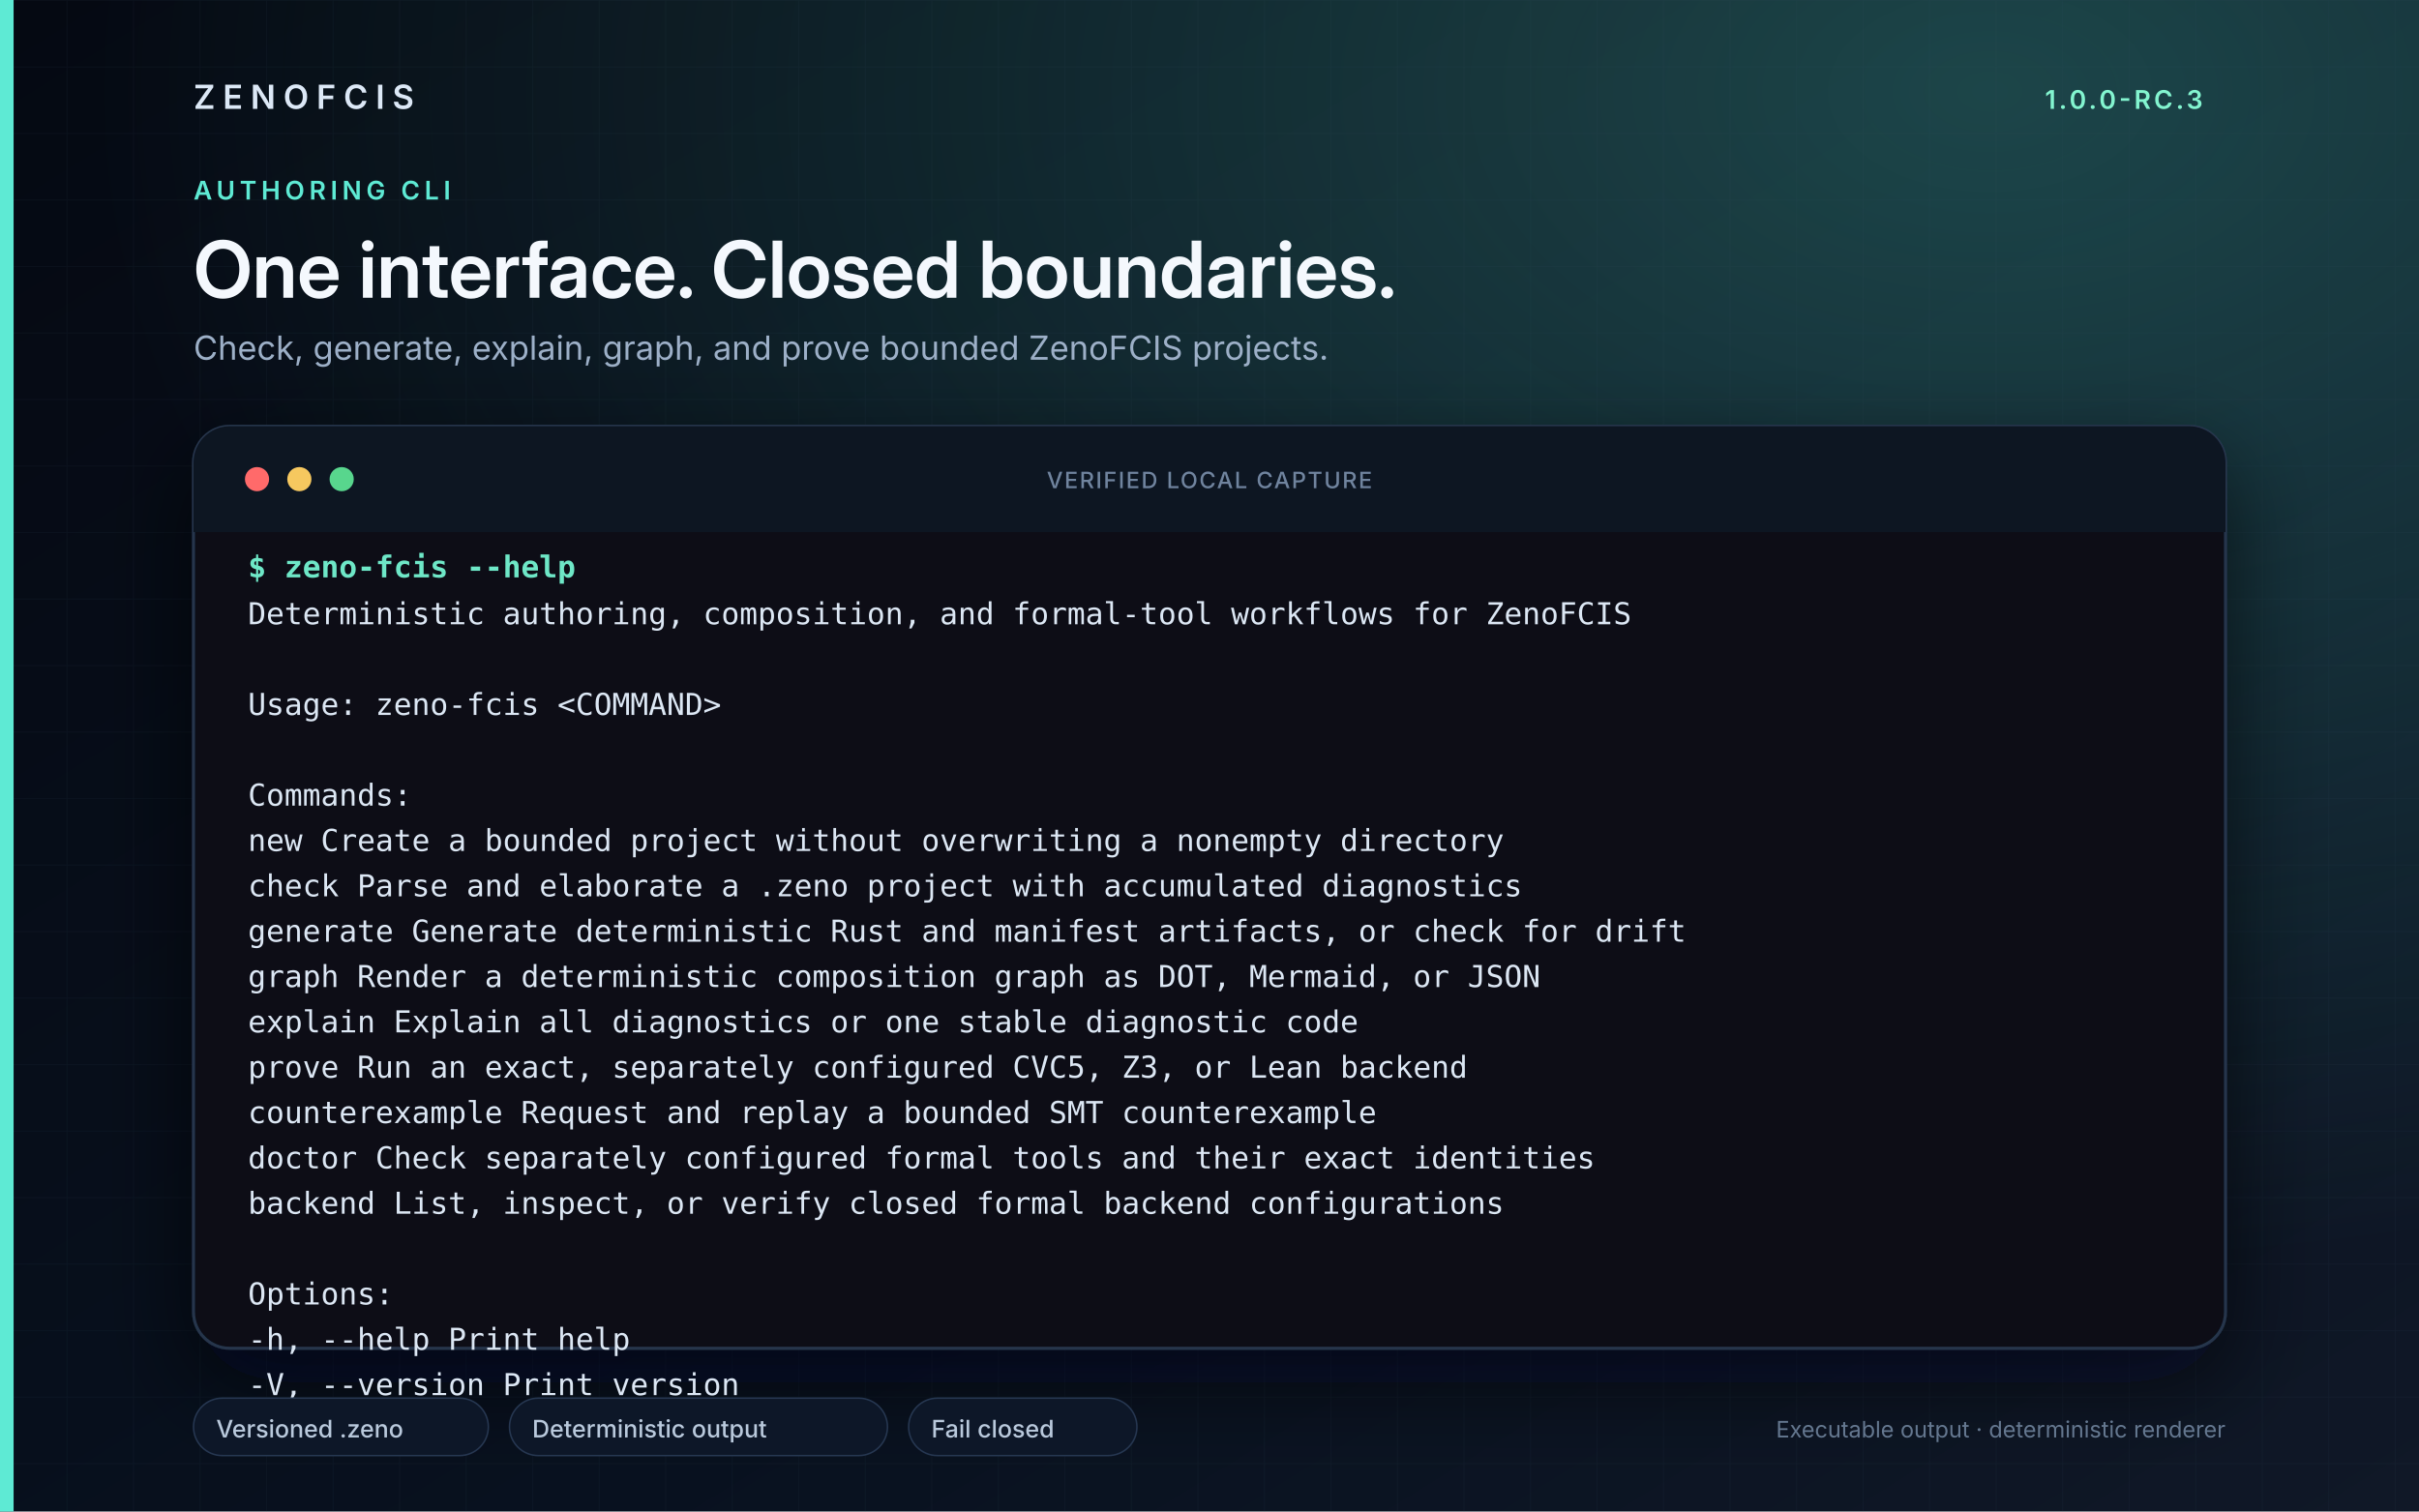
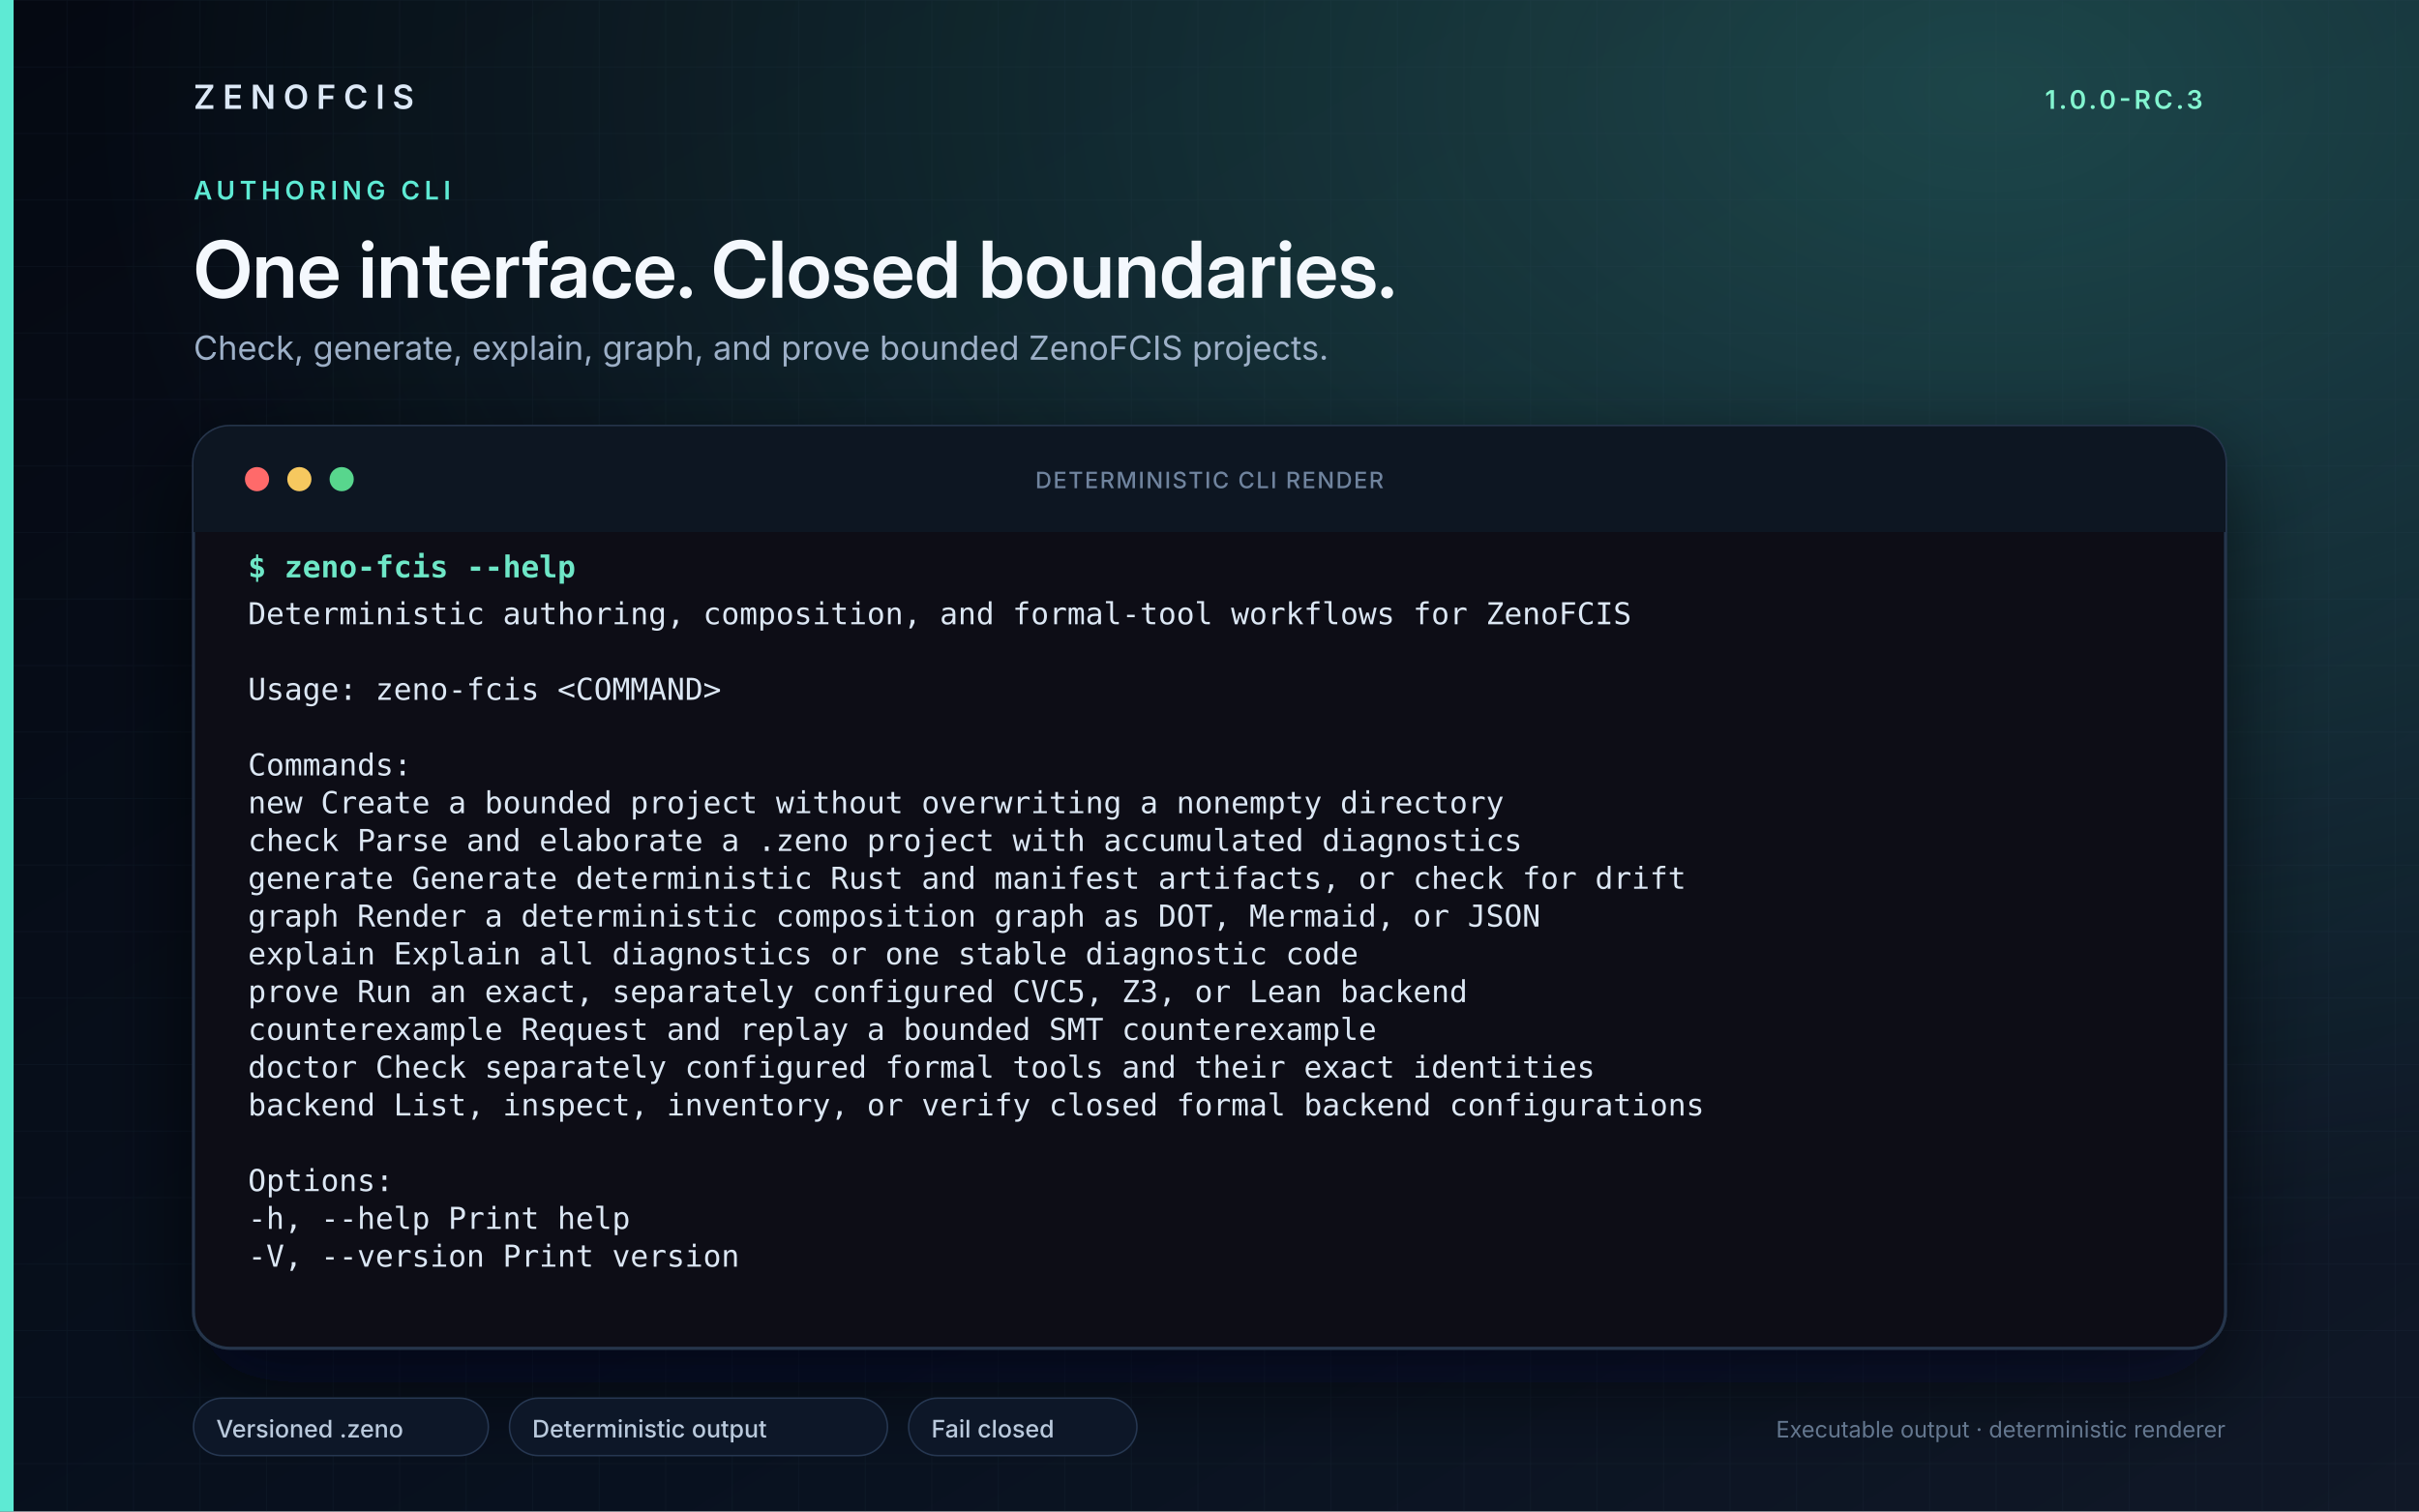
<svg xmlns="http://www.w3.org/2000/svg" width="1600" height="1000" viewBox="0 0 1600 1000" role="img" aria-label="One interface. Closed boundaries.">
  <defs>
    <linearGradient id="background" x1="0" y1="0" x2="1" y2="1">
      <stop offset="0" stop-color="#050912" />
      <stop offset="0.62" stop-color="#08111f" />
      <stop offset="1" stop-color="#101827" />
    </linearGradient>
    <radialGradient id="glow" cx="0.82" cy="0.06" r="0.78">
      <stop offset="0" stop-color="#5eead4" stop-opacity="0.25" />
      <stop offset="1" stop-color="#5eead4" stop-opacity="0" />
    </radialGradient>
    <pattern id="grid" width="44" height="44" patternUnits="userSpaceOnUse">
      <path d="M 44 0 L 0 0 0 44" fill="none" stroke="#39506a" stroke-opacity="0.12" stroke-width="1" />
    </pattern>
    <filter id="shadow" x="-20%" y="-20%" width="140%" height="150%">
      <feDropShadow dx="0" dy="22" stdDeviation="30" flood-color="#000611" flood-opacity="0.62" />
    </filter>
  </defs>
  <style>
    .brand { font-family: Inter, sans-serif; font-size: 22px; font-weight: 600; letter-spacing: 5px; fill: #dce8f6; }
    .release { font-family: Inter, sans-serif; font-size: 17px; font-weight: 600; letter-spacing: 2px; fill: #83f5d0; }
    .eyebrow { font-family: Inter, sans-serif; font-size: 17px; font-weight: 600; letter-spacing: 3px; fill: #5eead4; }
    .title { font-family: 'Inter Display', Inter, sans-serif; font-size: 52px; font-weight: 600; fill: #f4f8fd; }
    .subtitle { font-family: Inter, sans-serif; font-size: 22px; font-weight: 400; fill: #9db0c8; }
    .terminal { font-family: 'DejaVu Sans Mono', monospace; font-size: 20px; font-weight: 400; fill: #dce7f4; }
    .prompt { font-family: 'DejaVu Sans Mono', monospace; font-size: 20px; font-weight: 600; fill: #6ee7c7; }
    .terminal-title { font-family: Inter, sans-serif; font-size: 15px; font-weight: 500; fill: #70849e; letter-spacing: 1px; }
    .badge { font-family: Inter, sans-serif; font-size: 16px; font-weight: 500; fill: #b9c9dc; }
    .footer { font-family: Inter, sans-serif; font-size: 15px; font-weight: 400; fill: #64778f; }
    .node-id { font-family: Inter, sans-serif; font-size: 15px; font-weight: 600; fill: #7de4cb; letter-spacing: 2px; }
    .node-title { font-family: 'DejaVu Sans Mono', monospace; font-size: 25px; font-weight: 600; fill: #ecf7ff; }
    .metric-label { font-family: Inter, sans-serif; font-size: 14px; font-weight: 600; letter-spacing: 2px; fill: #72d9ca; }
    .metric-value { font-family: 'Inter Display', Inter, sans-serif; font-size: 48px; font-weight: 600; fill: #f2f8ff; }
    .hash { font-family: 'DejaVu Sans Mono', monospace; font-size: 17px; font-weight: 400; fill: #c5d5e8; }
    .slot-detail { font-family: Inter, sans-serif; font-size: 14px; font-weight: 400; fill: #8fa5bc; }
  </style>
  <rect width="1600" height="1000" fill="url(#background)" />
  <rect width="1600" height="1000" fill="url(#glow)" />
  <rect width="1600" height="1000" fill="url(#grid)" />
  <rect x="0" y="0" width="9" height="1000" fill="#5eead4" />
  <text x="128" y="72" class="brand">ZENOFCIS</text>
  <text x="1457" y="72" text-anchor="end" class="release">1.0.0-RC.3</text>
  <text x="128" y="132" class="eyebrow">AUTHORING CLI</text>
  <text x="128" y="197" class="title">One interface. Closed boundaries.</text>
  <text x="128" y="238" class="subtitle">Check, generate, explain, graph, and prove bounded ZenoFCIS projects.</text>
  <g filter="url(#shadow)">
    <rect x="128" y="282" width="1344" height="610" rx="24" fill="#080e18" stroke="#26364c" stroke-width="2" />
    <rect x="128" y="282" width="1344" height="70" rx="24" fill="#0d1624" />
    <rect x="128" y="328" width="1344" height="24" fill="#0d1624" />
    <circle cx="170" cy="317" r="8" fill="#ff6b6b" />
    <circle cx="198" cy="317" r="8" fill="#f6c85f" />
    <circle cx="226" cy="317" r="8" fill="#58d68d" />
-     <text x="800" y="323" text-anchor="middle" class="terminal-title">VERIFIED LOCAL CAPTURE</text>
+     <text x="800" y="323" text-anchor="middle" class="terminal-title">DETERMINISTIC CLI RENDER</text>
  </g>
  <text x="164" y="382" class="prompt">$ zeno-fcis --help</text>
  <text x="164" y="413" class="terminal">Deterministic authoring, composition, and formal-tool workflows for ZenoFCIS</text>
-   <text x="164" y="443" class="terminal" />
-   <text x="164" y="473" class="terminal">Usage: zeno-fcis &lt;COMMAND&gt;</text>
-   <text x="164" y="503" class="terminal" />
-   <text x="164" y="533" class="terminal">Commands:</text>
-   <text x="164" y="563" class="terminal">  new             Create a bounded project without overwriting a nonempty directory</text>
-   <text x="164" y="593" class="terminal">  check           Parse and elaborate a .zeno project with accumulated diagnostics</text>
-   <text x="164" y="623" class="terminal">  generate        Generate deterministic Rust and manifest artifacts, or check for drift</text>
-   <text x="164" y="653" class="terminal">  graph           Render a deterministic composition graph as DOT, Mermaid, or JSON</text>
-   <text x="164" y="683" class="terminal">  explain         Explain all diagnostics or one stable diagnostic code</text>
-   <text x="164" y="713" class="terminal">  prove           Run an exact, separately configured CVC5, Z3, or Lean backend</text>
-   <text x="164" y="743" class="terminal">  counterexample  Request and replay a bounded SMT counterexample</text>
-   <text x="164" y="773" class="terminal">  doctor          Check separately configured formal tools and their exact identities</text>
-   <text x="164" y="803" class="terminal">  backend         List, inspect, or verify closed formal backend configurations</text>
-   <text x="164" y="833" class="terminal" />
-   <text x="164" y="863" class="terminal">Options:</text>
-   <text x="164" y="893" class="terminal">  -h, --help     Print help</text>
-   <text x="164" y="923" class="terminal">  -V, --version  Print version</text>
+   <text x="164" y="438" class="terminal" />
+   <text x="164" y="463" class="terminal">Usage: zeno-fcis &lt;COMMAND&gt;</text>
+   <text x="164" y="488" class="terminal" />
+   <text x="164" y="513" class="terminal">Commands:</text>
+   <text x="164" y="538" class="terminal">  new             Create a bounded project without overwriting a nonempty directory</text>
+   <text x="164" y="563" class="terminal">  check           Parse and elaborate a .zeno project with accumulated diagnostics</text>
+   <text x="164" y="588" class="terminal">  generate        Generate deterministic Rust and manifest artifacts, or check for drift</text>
+   <text x="164" y="613" class="terminal">  graph           Render a deterministic composition graph as DOT, Mermaid, or JSON</text>
+   <text x="164" y="638" class="terminal">  explain         Explain all diagnostics or one stable diagnostic code</text>
+   <text x="164" y="663" class="terminal">  prove           Run an exact, separately configured CVC5, Z3, or Lean backend</text>
+   <text x="164" y="688" class="terminal">  counterexample  Request and replay a bounded SMT counterexample</text>
+   <text x="164" y="713" class="terminal">  doctor          Check separately configured formal tools and their exact identities</text>
+   <text x="164" y="738" class="terminal">  backend         List, inspect, inventory, or verify closed formal backend configurations</text>
+   <text x="164" y="763" class="terminal" />
+   <text x="164" y="788" class="terminal">Options:</text>
+   <text x="164" y="813" class="terminal">  -h, --help     Print help</text>
+   <text x="164" y="838" class="terminal">  -V, --version  Print version</text>
  <rect x="128" y="925" width="195" height="38" rx="19" fill="#0d1728" stroke="#263751" />
  <text x="143" y="951" class="badge">Versioned .zeno</text>
  <rect x="337" y="925" width="250" height="38" rx="19" fill="#0d1728" stroke="#263751" />
  <text x="352" y="951" class="badge">Deterministic output</text>
  <rect x="601" y="925" width="151" height="38" rx="19" fill="#0d1728" stroke="#263751" />
  <text x="616" y="951" class="badge">Fail closed</text>
  <text x="1472" y="951" text-anchor="end" class="footer">Executable output · deterministic renderer</text>
</svg>
